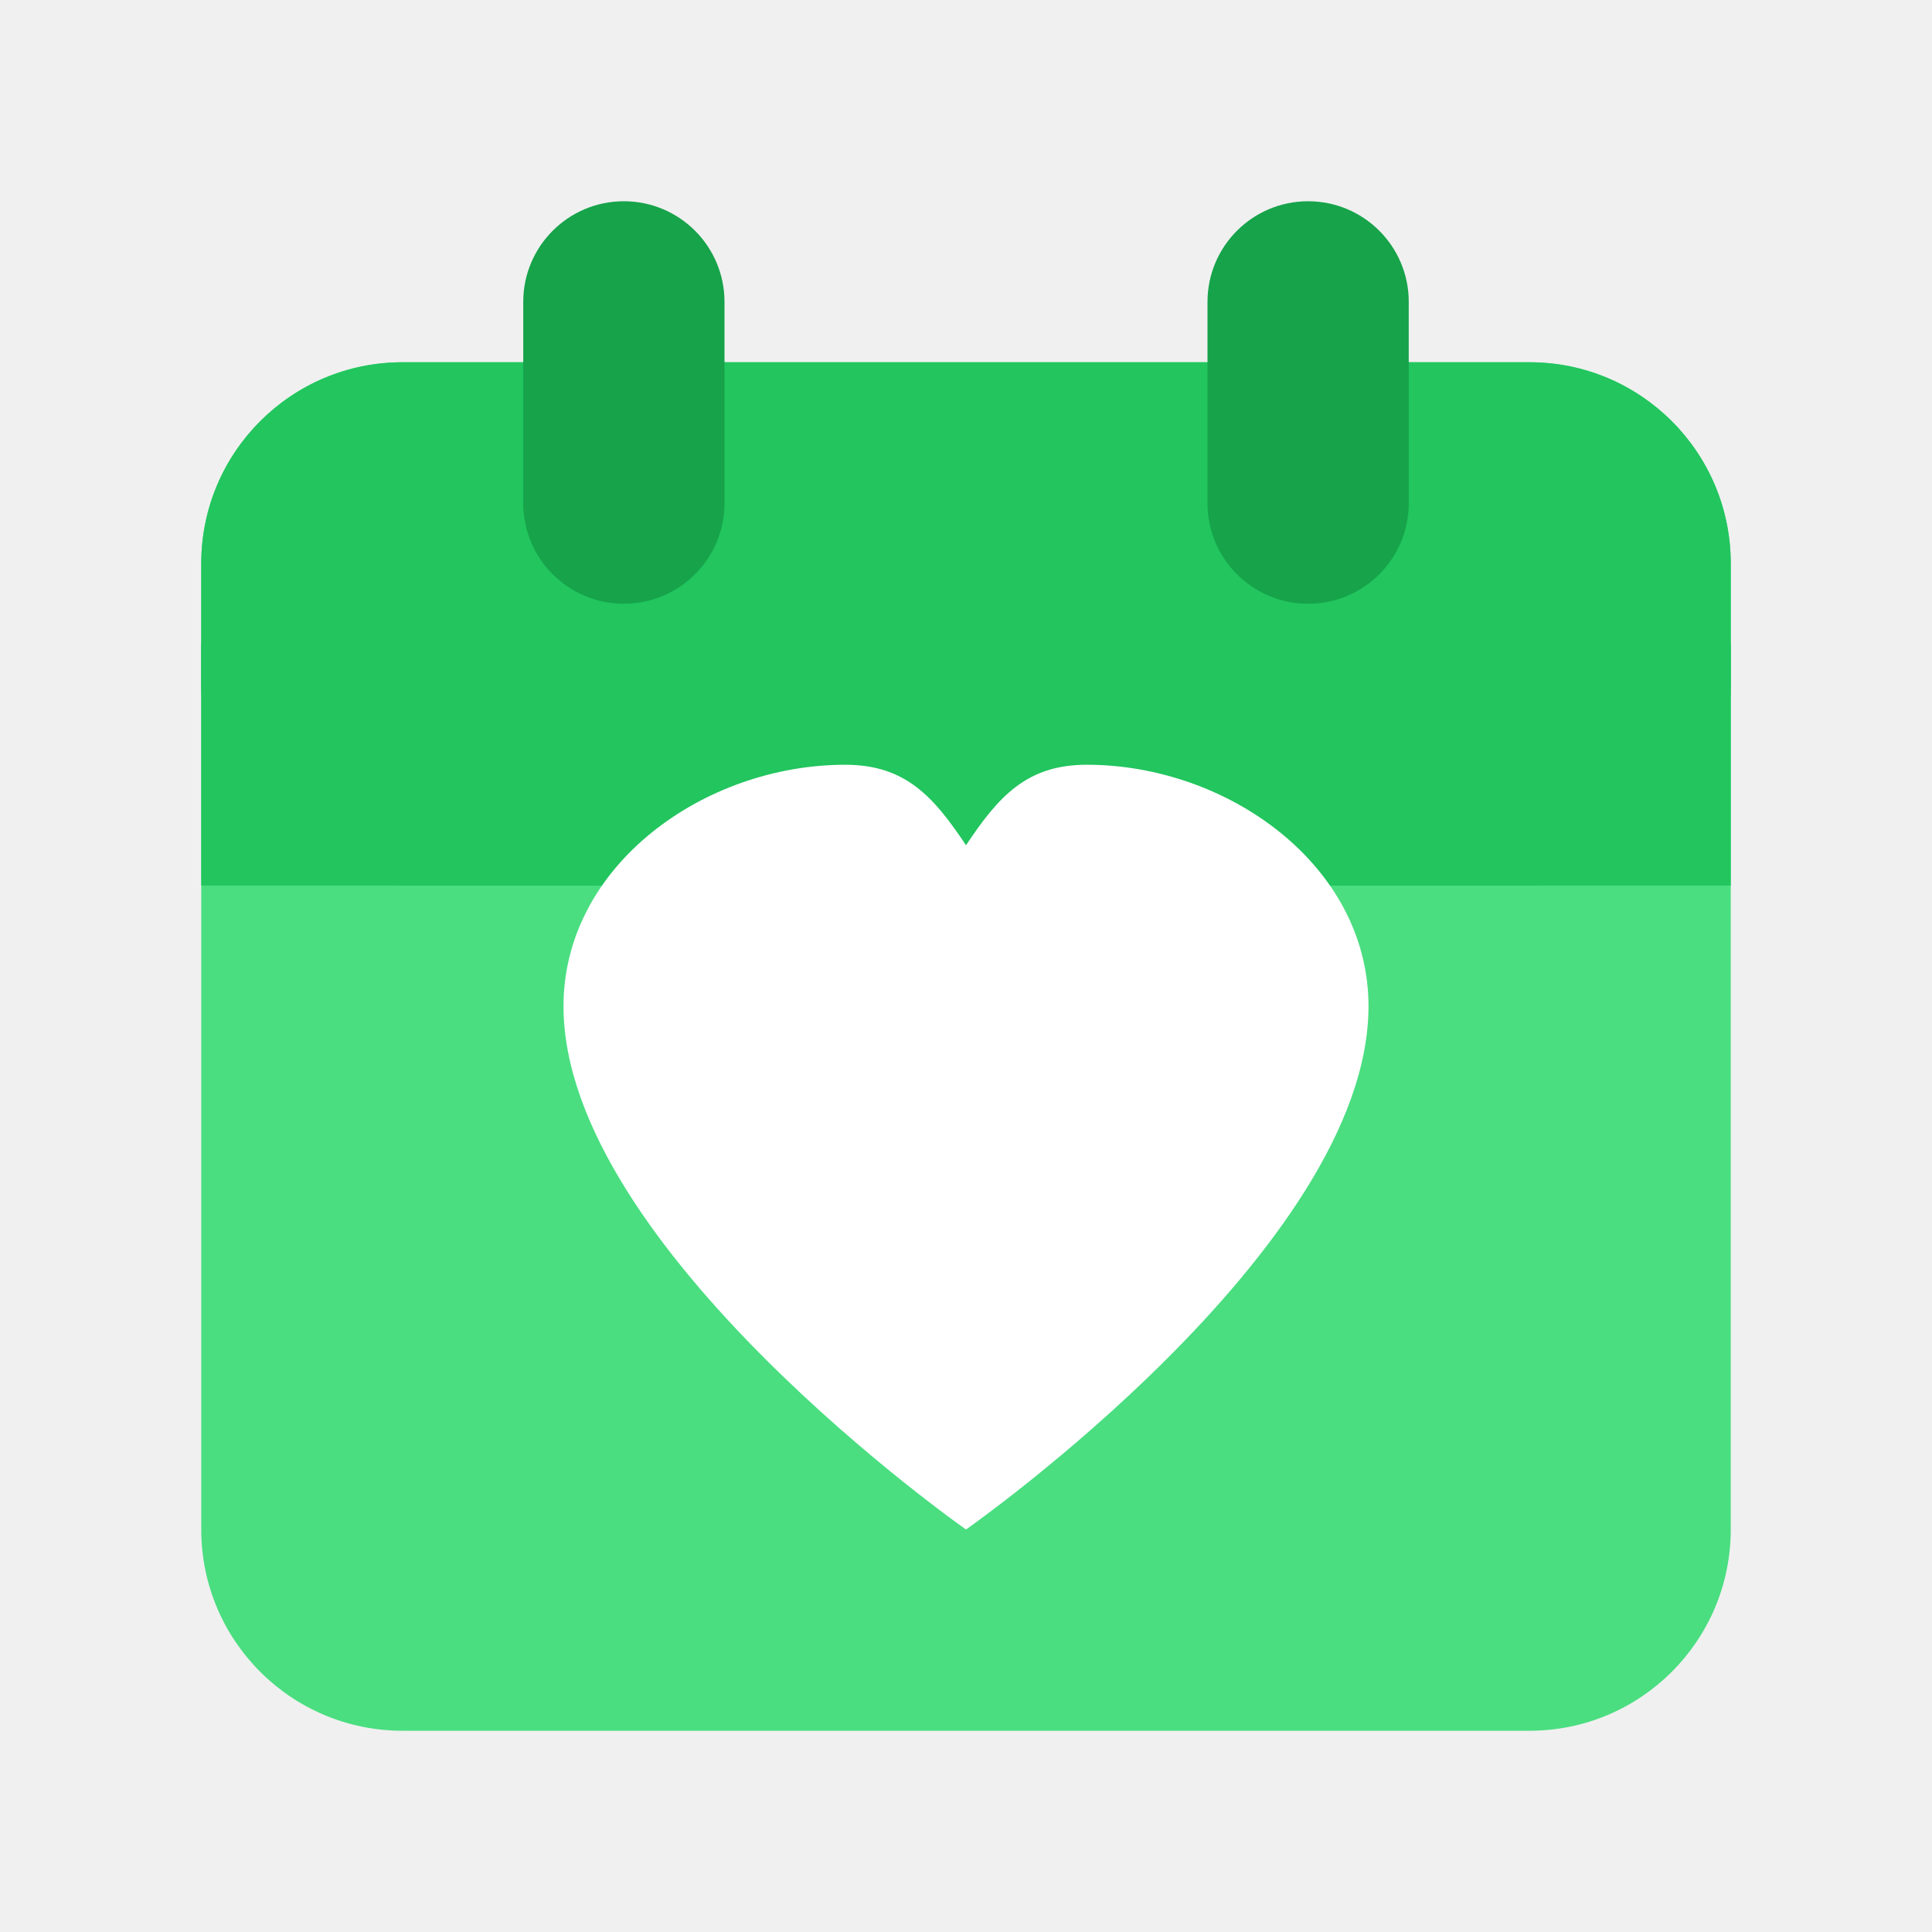
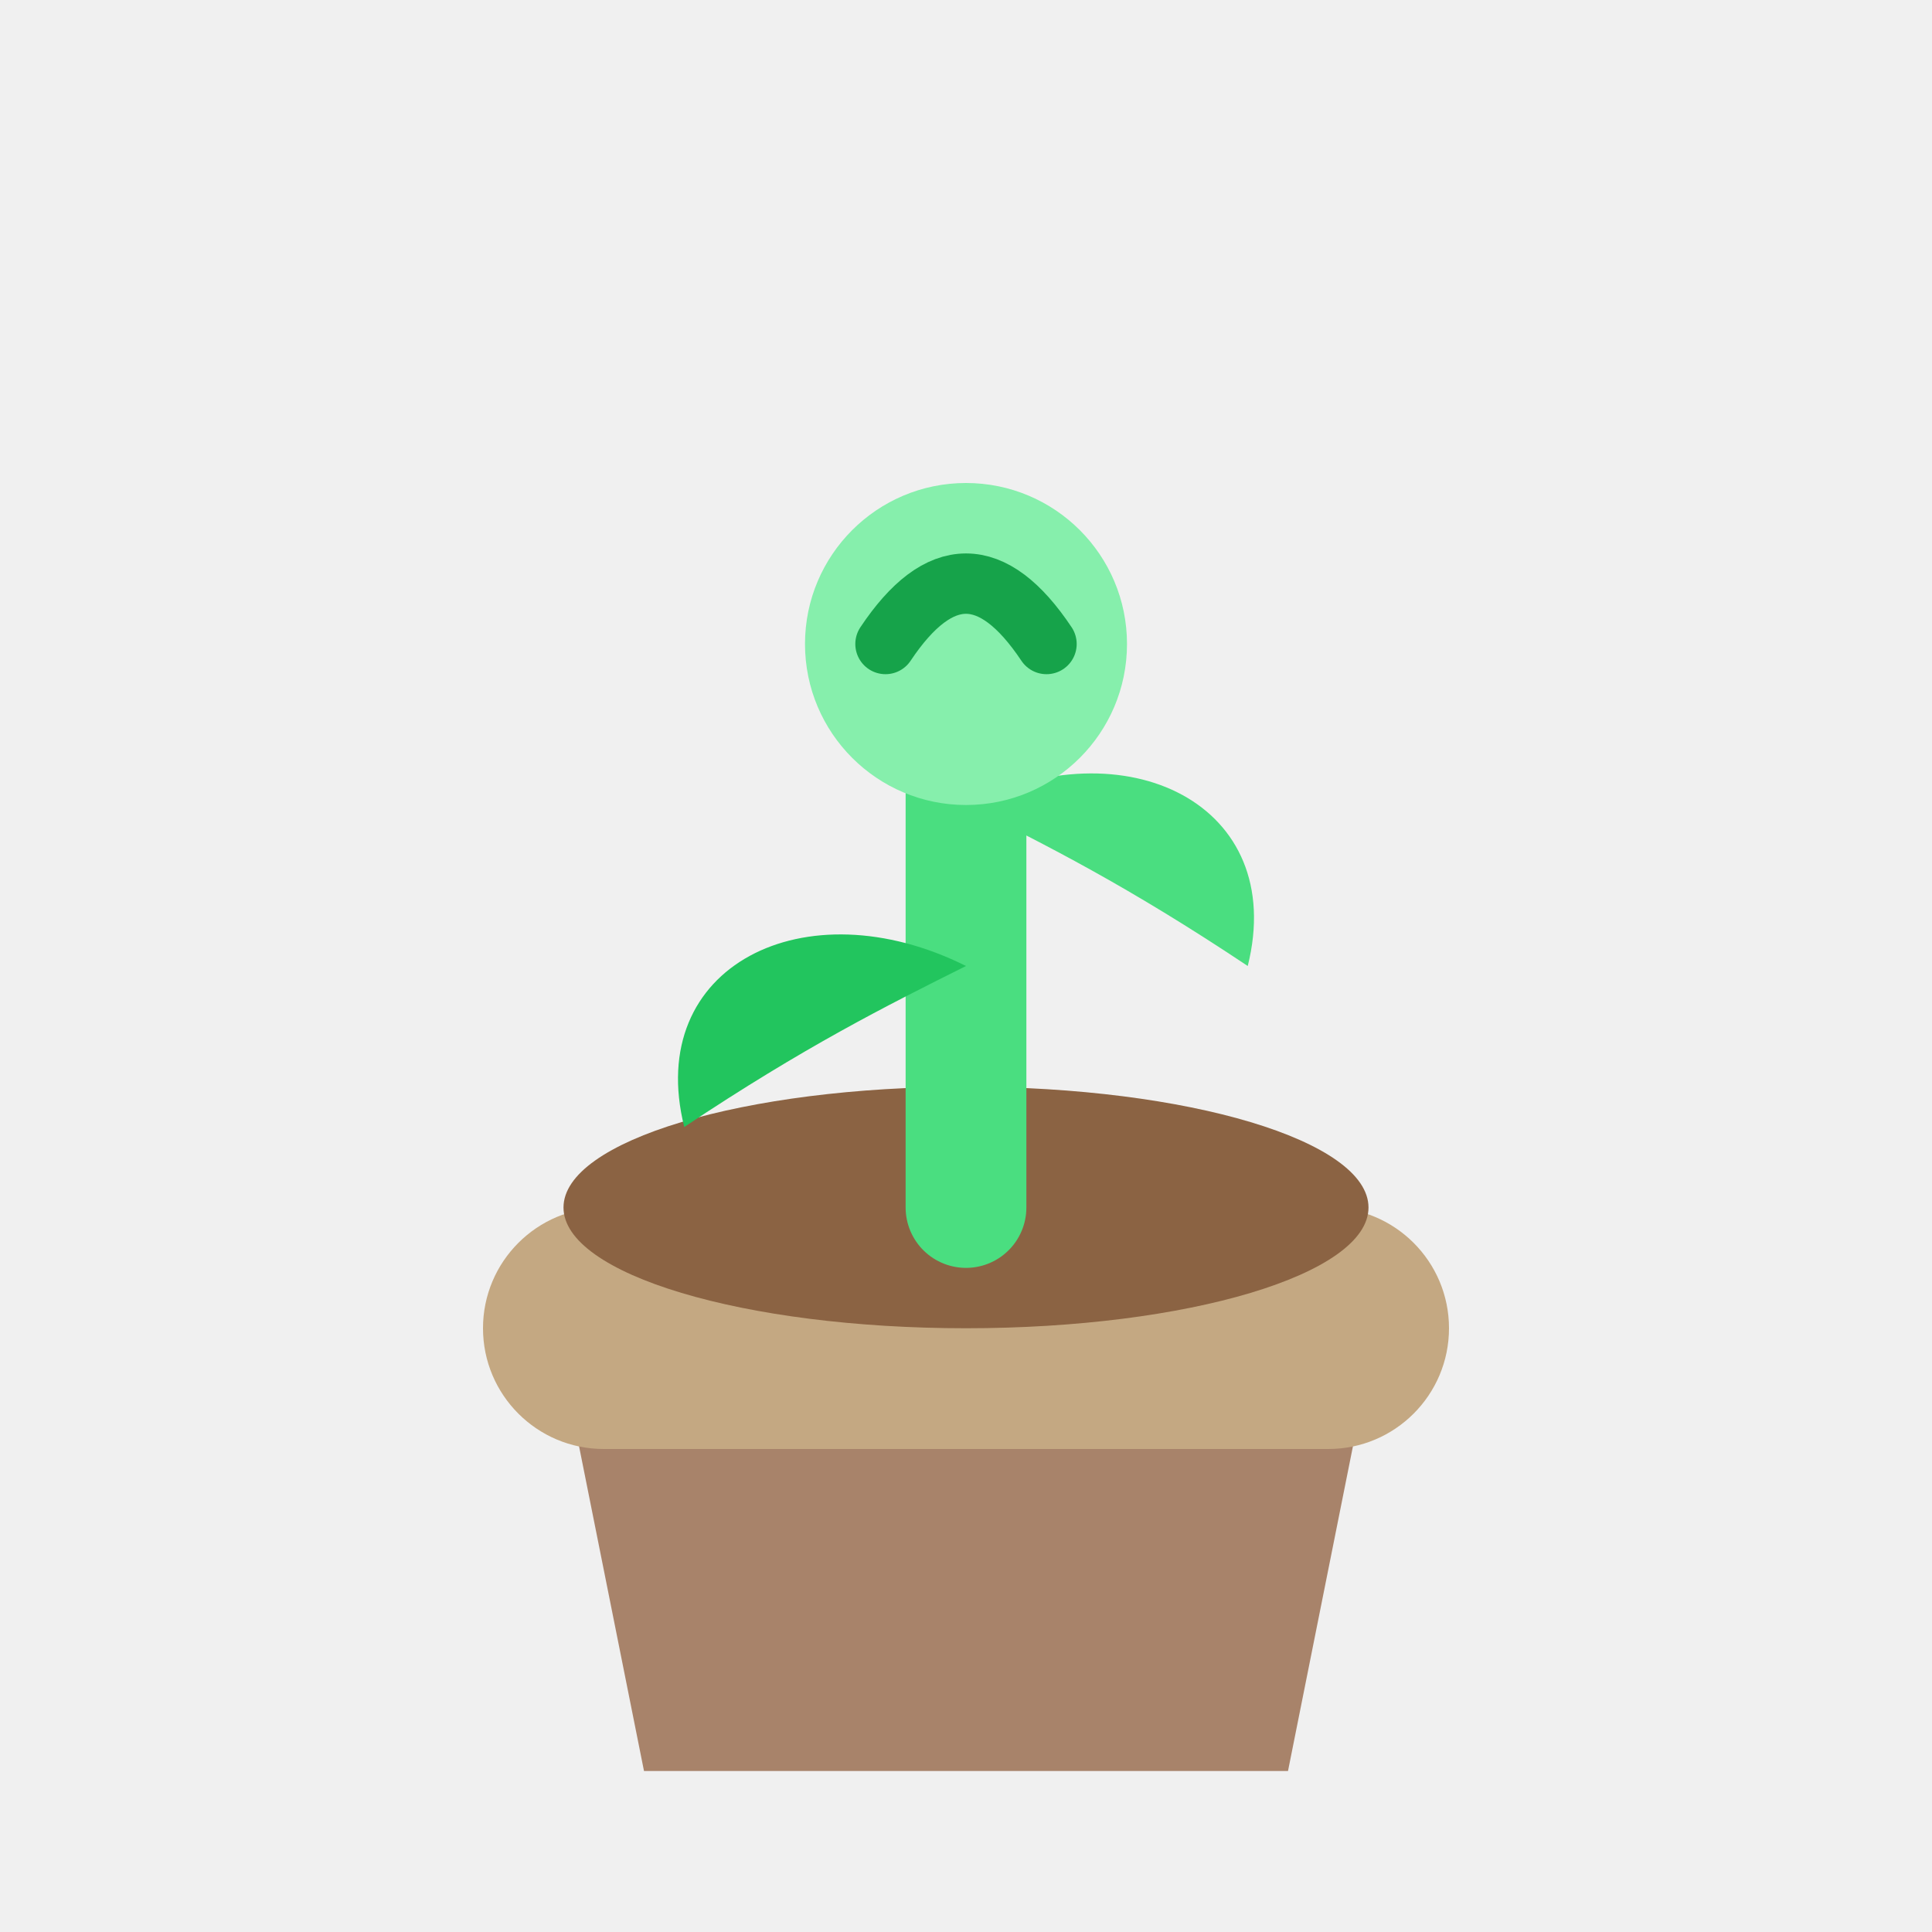
<svg xmlns="http://www.w3.org/2000/svg" viewBox="0 0 48 48" fill="none">
-   <rect x="5" y="9" width="38" height="34" rx="5" fill="#4ADE80" />
-   <rect x="5" y="9" width="38" height="13" rx="5" fill="#22C55E" />
-   <rect x="5" y="16" width="38" height="6" fill="#22C55E" />
-   <rect x="13" y="5" width="5" height="10" rx="2.5" fill="#16A34A" />
-   <rect x="30" y="5" width="5" height="10" rx="2.5" fill="#16A34A" />
-   <path d="M24 38 C24 38 14 31 14 25 C14 21.5 17.5 19 21 19 C22.5 19 23.2 19.8 24 21 C24.8 19.8 25.5 19 27 19 C30.5 19 34 21.5 34 25 C34 31 24 38 24 38Z" fill="white" />
+   <path d="M14 34 L16 44 L32 44 L34 34 Z" fill="#A8836A" />
+   <rect x="12" y="30" width="24" height="6" rx="3" fill="#C4A882" />
+   <ellipse cx="24" cy="30" rx="10" ry="3" fill="#8B6343" />
+   <path d="M24 30 L24 18" stroke="#4ADE80" stroke-width="3" stroke-linecap="round" />
+   <path d="M24 24 C20 22 16 24 17 28 C20 26 22 25 24 24Z" fill="#22C55E" />
+   <path d="M24 20 C28 18 32 20 31 24 C28 22 26 21 24 20Z" fill="#4ADE80" />
+   <circle cx="24" cy="16" r="4" fill="#86EFAC" />
+   <path d="M22 16 Q24 13 26 16" stroke="#16A34A" stroke-width="1.5" stroke-linecap="round" fill="none" />
</svg>
